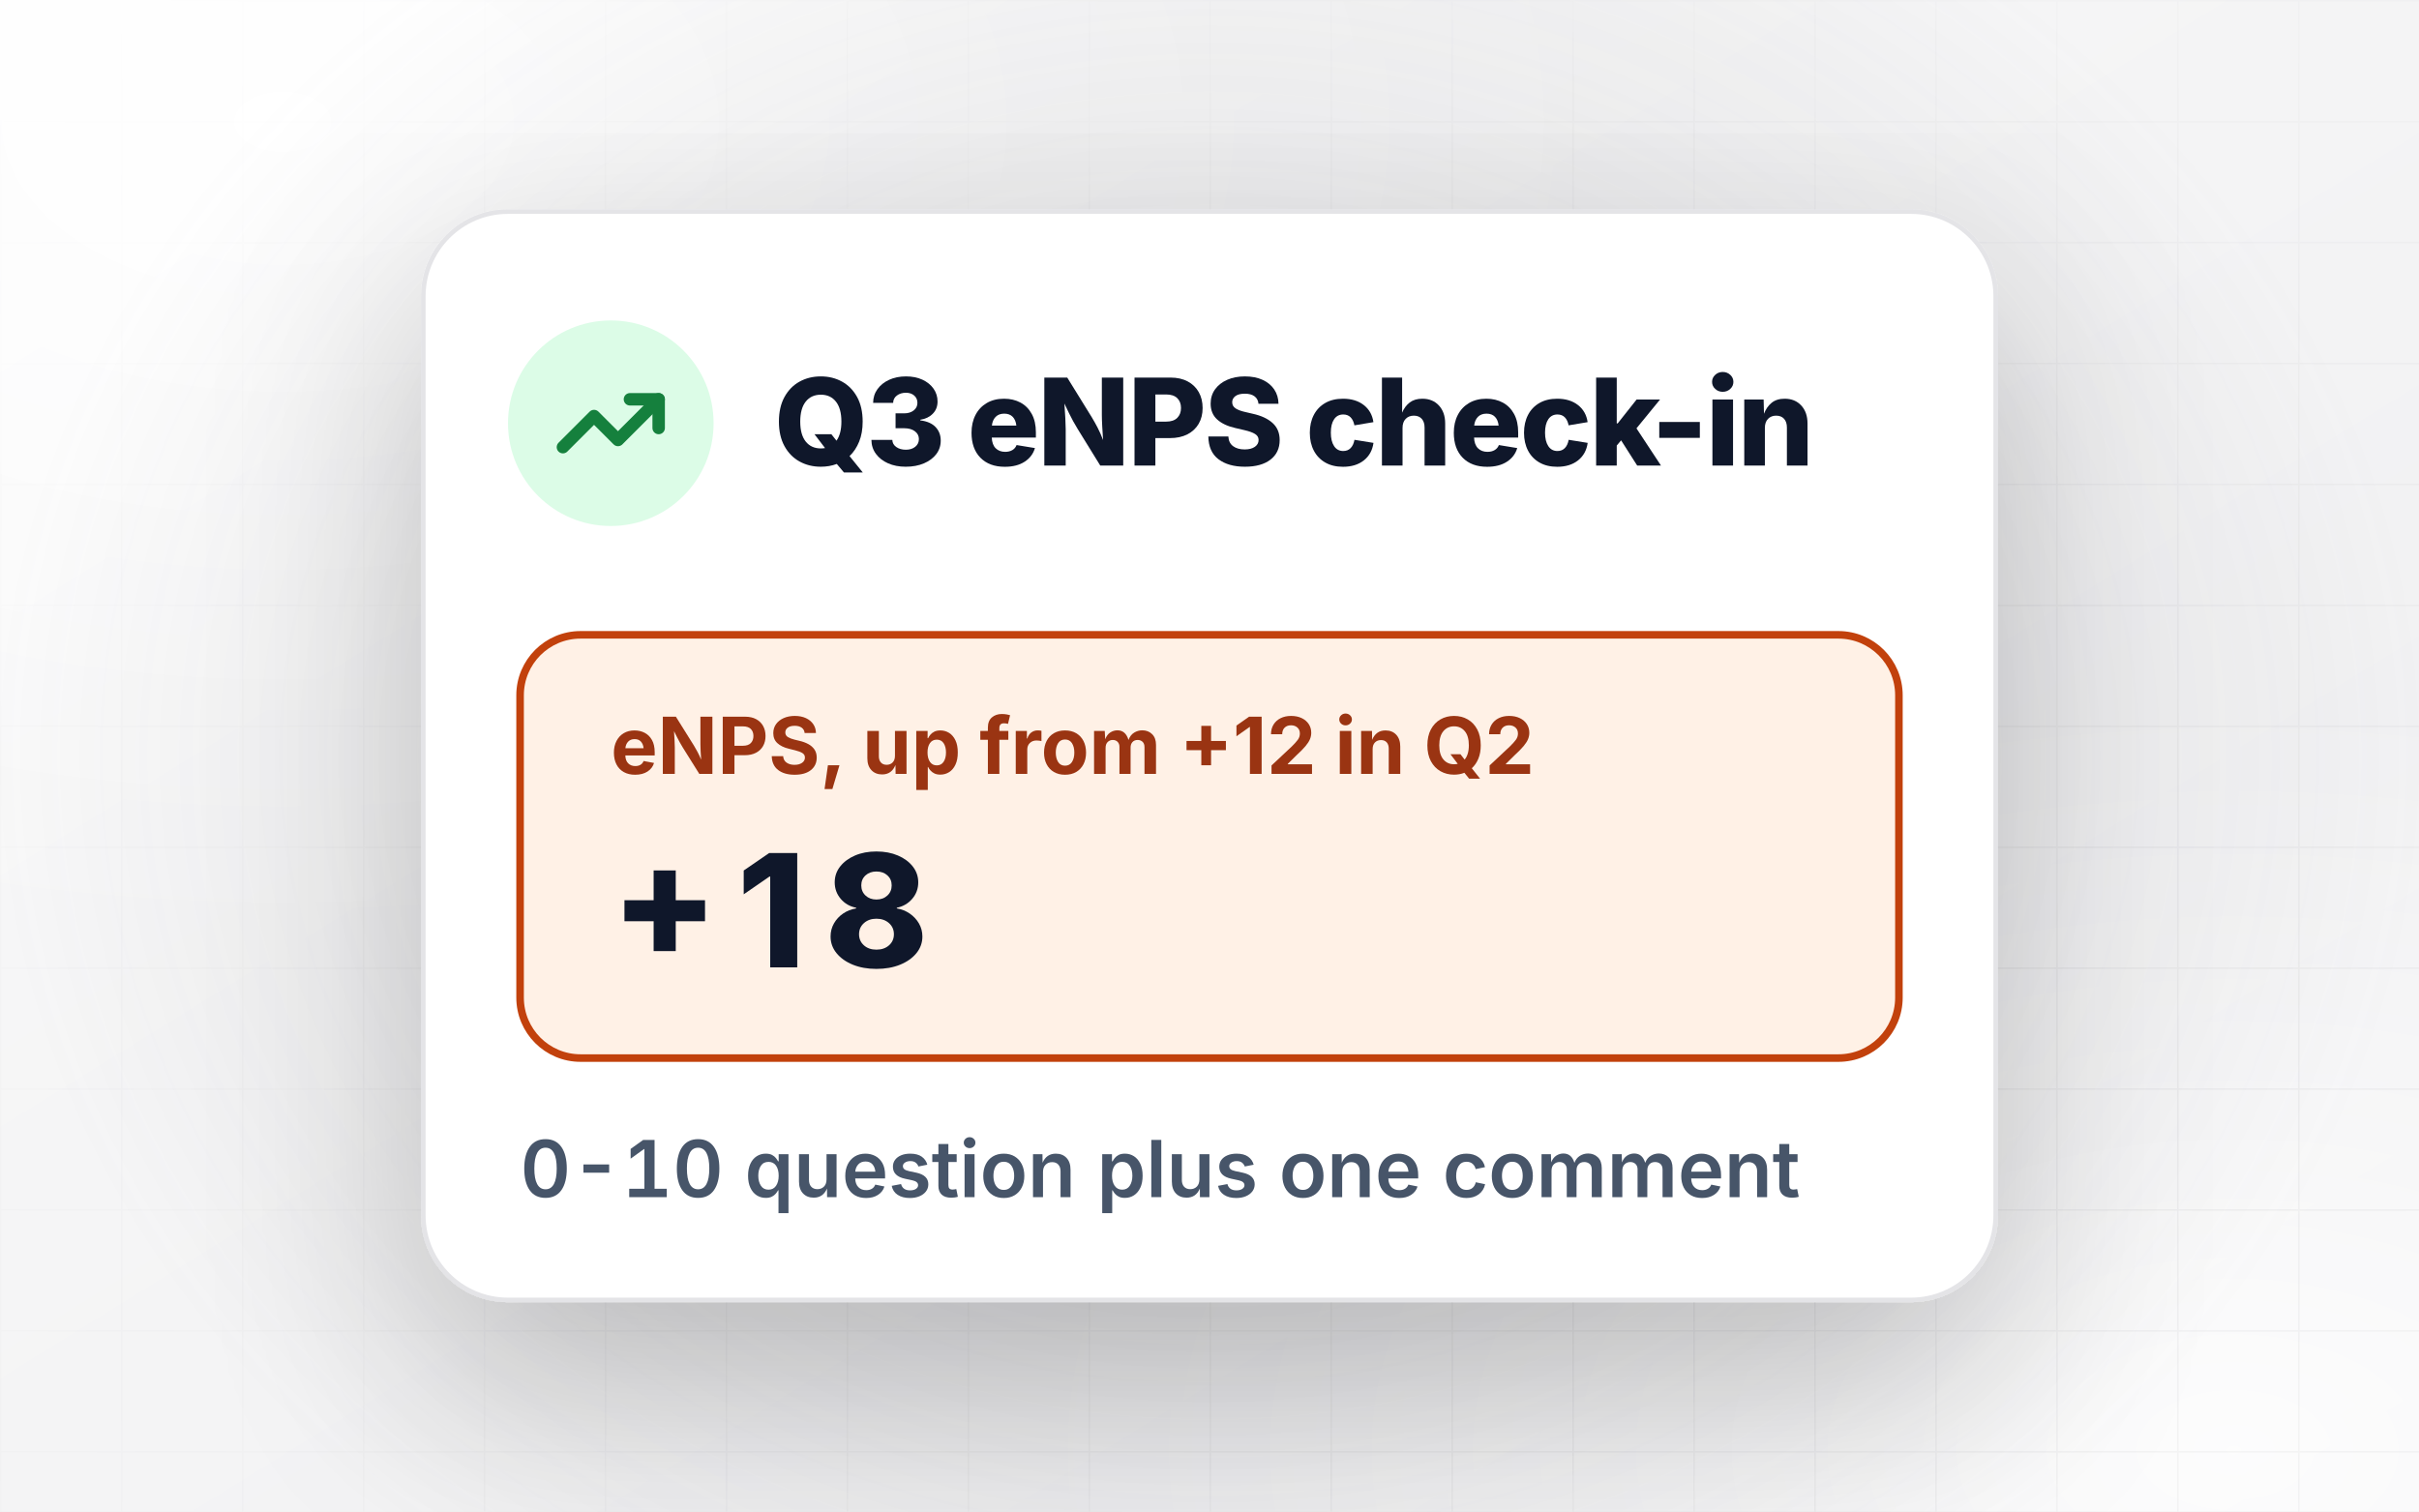
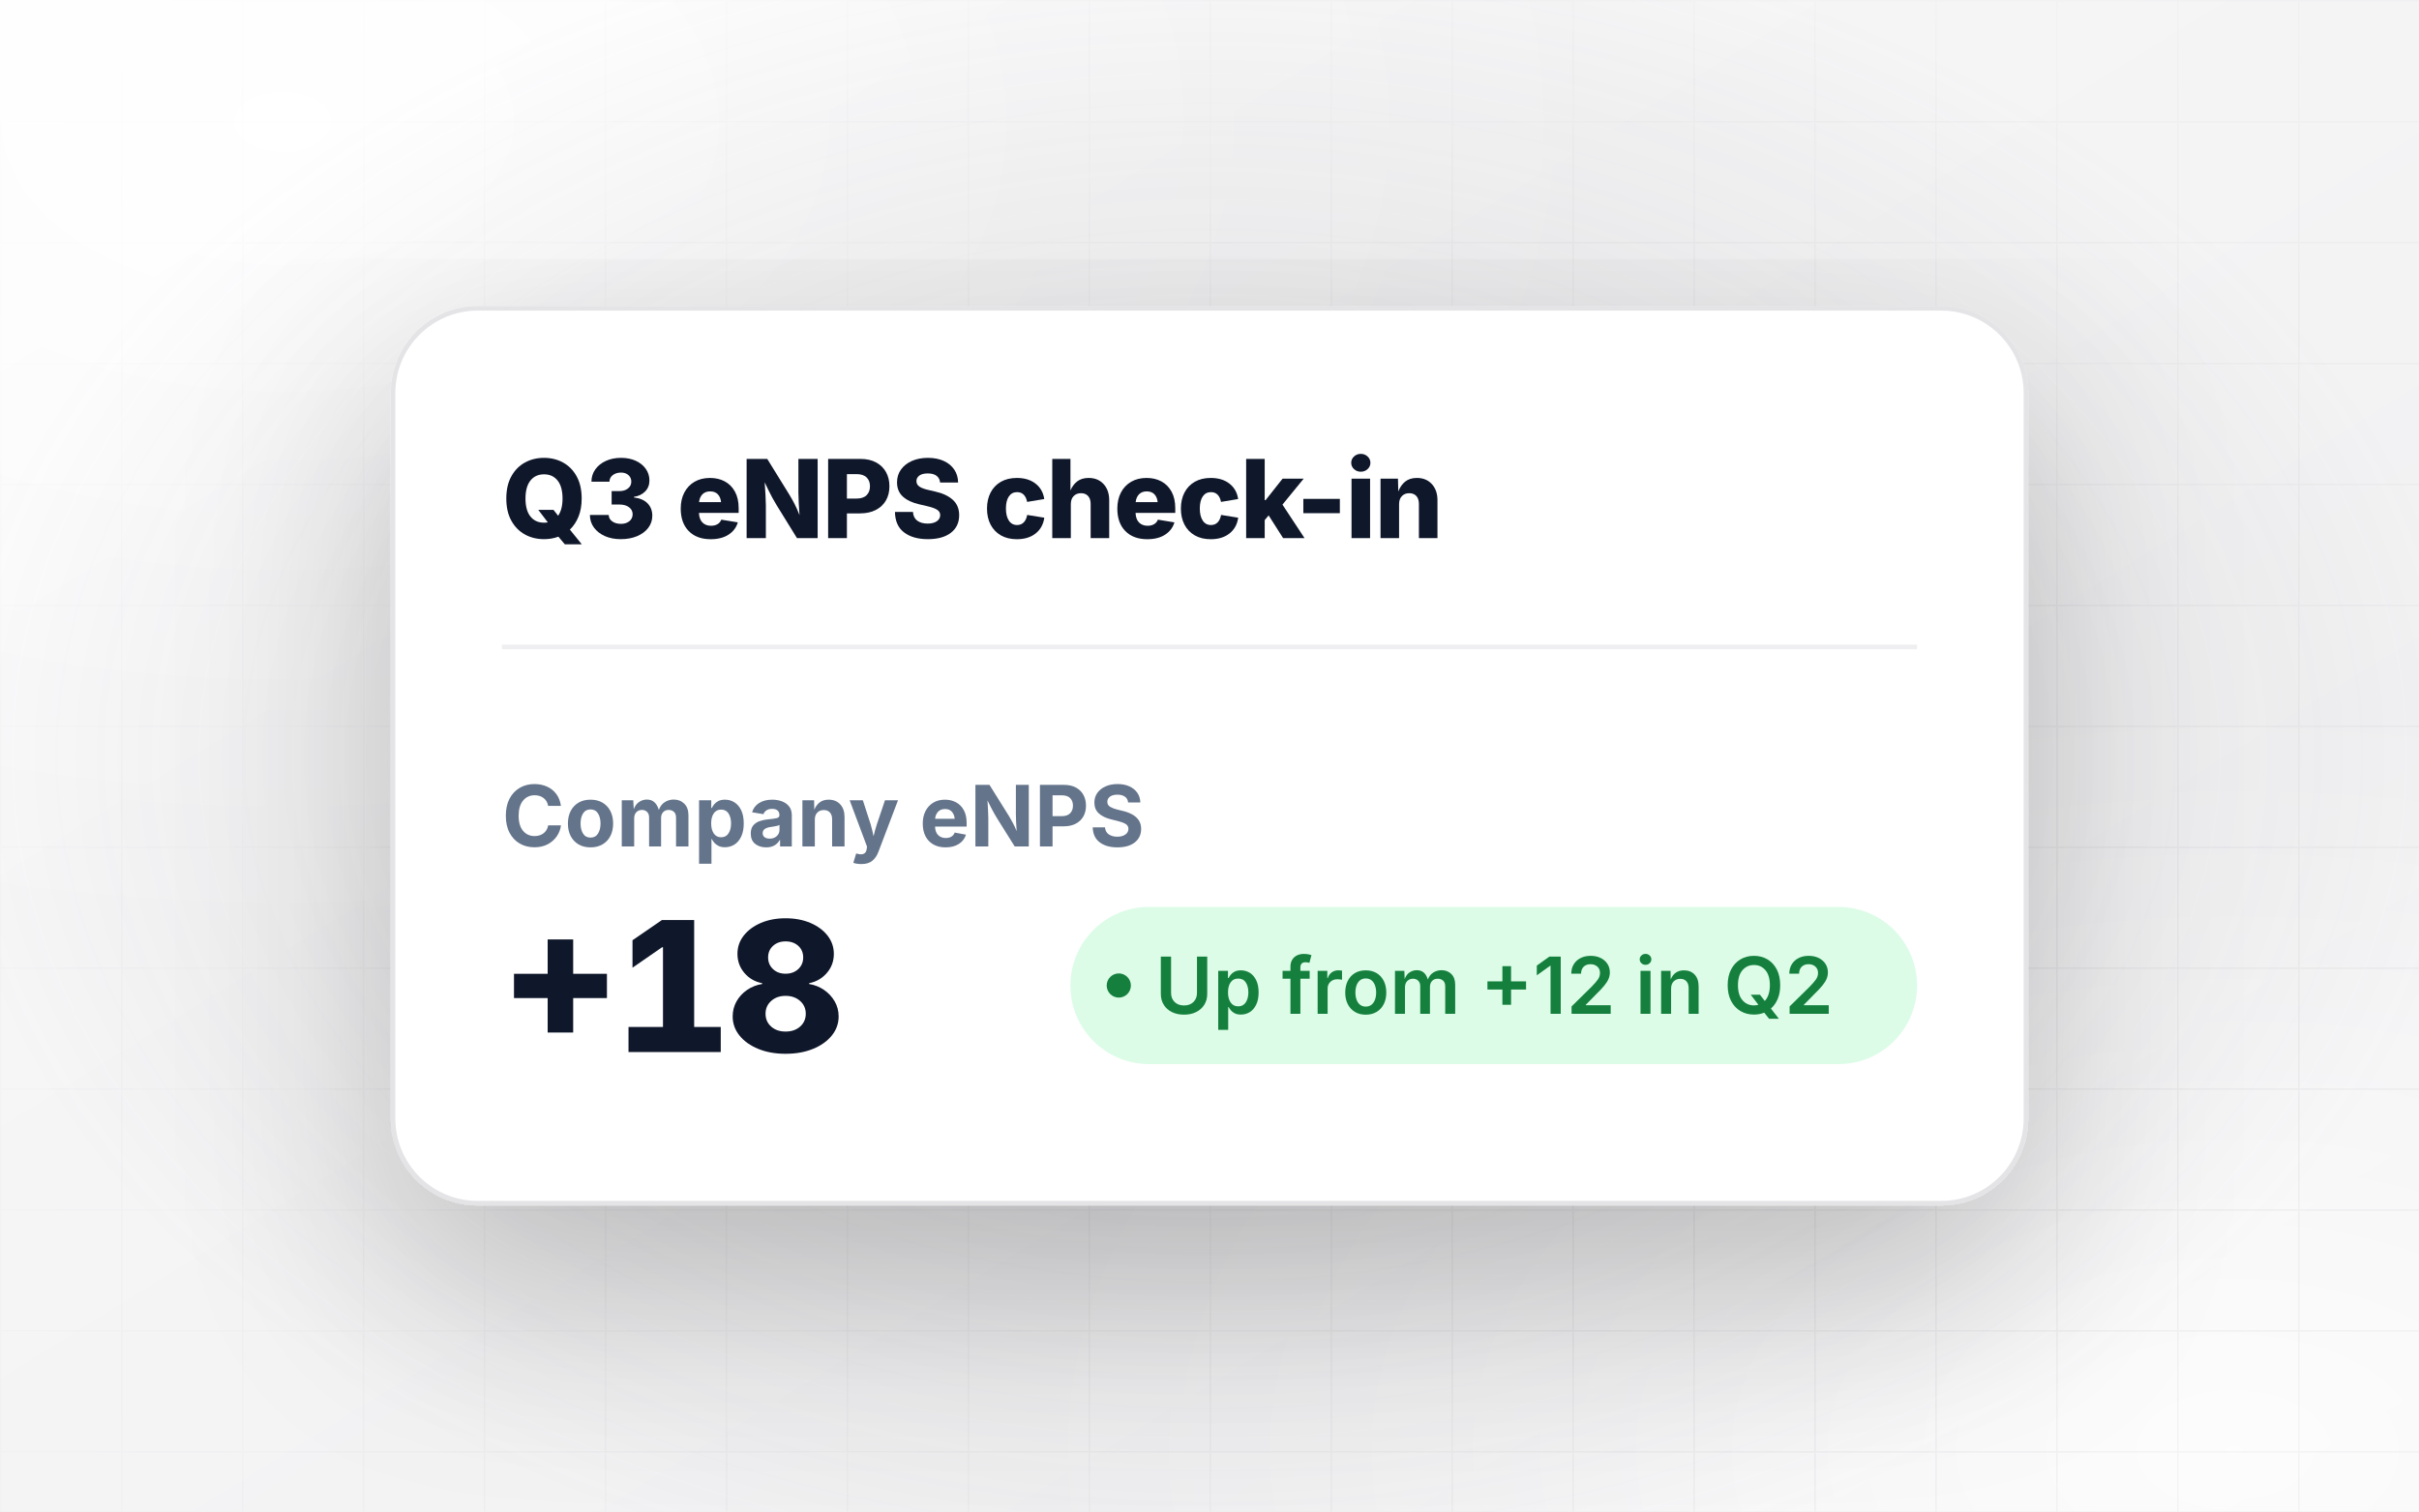
<svg xmlns="http://www.w3.org/2000/svg" xmlns:xlink="http://www.w3.org/1999/xlink" viewBox="0 0 800 500" width="800" height="500" role="img">
  <defs>
    <linearGradient id="bg" x1="0" y1="0" x2="1" y2="1">
      <stop offset="0" stop-color="#FAFAFA" />
      <stop offset="1" stop-color="#EEEEF0" />
    </linearGradient>
    <radialGradient id="glowA" cx="0.12" cy="0.08" r="0.55">
      <stop offset="0" stop-color="#FFFFFF" stop-opacity="0.95" />
      <stop offset="1" stop-color="#FFFFFF" stop-opacity="0" />
    </radialGradient>
    <radialGradient id="glowB" cx="0.92" cy="0.96" r="0.5">
      <stop offset="0" stop-color="#FFFFFF" stop-opacity="0.85" />
      <stop offset="1" stop-color="#FFFFFF" stop-opacity="0" />
    </radialGradient>
    <linearGradient id="gAcc" x1="0" y1="0" x2="1" y2="1">
      <stop offset="0" stop-color="#C2410C" />
      <stop offset="1" stop-color="#9A3412" />
    </linearGradient>
    <linearGradient id="gStroke" x1="0" y1="0" x2="1" y2="0">
      <stop offset="0" stop-color="#FDBA74" />
      <stop offset="1" stop-color="#FB923C" />
    </linearGradient>
    <pattern id="grid" width="40" height="40" patternUnits="userSpaceOnUse">
      <path d="M40 0H0V40" fill="none" stroke="#52525B" stroke-opacity="0.07" stroke-width="1" />
    </pattern>
    <radialGradient id="fade" cx="0.5" cy="0.45" r="0.65">
      <stop offset="0" stop-color="#fff" stop-opacity="1" />
      <stop offset="1" stop-color="#fff" stop-opacity="0" />
    </radialGradient>
    <mask id="gridMask">
      <rect width="1200" height="800" fill="url(#fade)" />
    </mask>
    <filter id="e1" x="-10%" y="-10%" width="120%" height="140%">
      <feDropShadow dx="0" dy="1" stdDeviation="1.2" flood-color="#0F172A" flood-opacity="0.07" />
      <feDropShadow dx="0" dy="12" stdDeviation="18" flood-color="#18181B" flood-opacity="0.08" />
    </filter>
    <filter id="e2" x="-15%" y="-15%" width="130%" height="160%">
      <feDropShadow dx="0" dy="2" stdDeviation="3" flood-color="#0F172A" flood-opacity="0.10" />
      <feDropShadow dx="0" dy="28" stdDeviation="34" flood-color="#18181B" flood-opacity="0.20" />
    </filter>
    <radialGradient id="spot" cx="0.5" cy="0.5" r="0.5">
      <stop offset="0" stop-color="#71717A" stop-opacity="0.24" />
      <stop offset="1" stop-color="#71717A" stop-opacity="0" />
    </radialGradient>
    <path id="g800_Q" d="M792 -20Q591 -20 430.5 69.0Q270 158 176.0 329.0Q82 500 82 744Q82 990 176.0 1161.0Q270 1332 430.5 1421.0Q591 1510 792 1510Q991 1510 1151.5 1421.0Q1312 1332 1406.0 1161.0Q1500 990 1500 744Q1500 551 1440.5 404.5Q1381 258 1278 160L1502 -117H1183L1062 27Q937 -20 792 -20ZM684 531H970L1057 421Q1140 539 1140 744Q1140 966 1047.0 1083.0Q954 1200 792 1200Q629 1200 536.0 1083.0Q443 966 443 744Q443 523 536.0 406.5Q629 290 792 290Q829 290 863 296Z" />
    <path id="g800_three" d="M669 -20Q500 -20 369.5 38.0Q239 96 164.0 198.5Q89 301 88 435H442Q444 360 509.0 314.0Q574 268 672 268Q769 268 830.5 318.0Q892 368 892 449Q892 530 824.0 581.0Q756 632 642 632H497V884H642Q741 884 804.0 933.5Q867 983 867 1062Q867 1138 813.0 1185.5Q759 1233 673 1233Q582 1233 519.5 1186.0Q457 1139 456 1061H117Q118 1193 190.5 1294.0Q263 1395 388.5 1452.5Q514 1510 674 1510Q832 1510 952.5 1454.0Q1073 1398 1140.5 1301.5Q1208 1205 1208 1084Q1208 959 1126.5 877.0Q1045 795 916 776V765Q1087 744 1174.5 652.0Q1262 560 1262 422Q1262 293 1186.5 193.5Q1111 94 977.0 37.0Q843 -20 669 -20Z" />
    <path id="g800_e" d="M636 -21Q373 -21 222.5 132.5Q72 286 72 555Q72 727 139.5 857.0Q207 987 331.0 1059.5Q455 1132 623 1132Q780 1132 901.5 1066.5Q1023 1001 1092.5 873.5Q1162 746 1162 562V474H415Q420 353 481.5 292.5Q543 232 642 232Q712 232 763.0 261.5Q814 291 835 347L1146 296Q1104 151 971.5 65.0Q839 -21 636 -21ZM417 677H831Q821 772 769.0 825.5Q717 879 626 879Q534 879 480.5 824.5Q427 770 417 677Z" />
    <path id="g800_N" d="M116 0V1490H504L920 817Q970 734 1017.0 644.0Q1064 554 1111 432Q1103 544 1096.5 661.0Q1090 778 1090 856V1490H1452V0H1063L682 617Q638 689 602.5 754.0Q567 819 532.5 890.0Q498 961 456 1050Q465 918 471.5 802.5Q478 687 478 617V0Z" />
    <path id="g800_P" d="M116 0V1490H726Q894 1490 1016.0 1425.0Q1138 1360 1203.5 1244.0Q1269 1128 1269 975Q1269 821 1202.0 706.5Q1135 592 1011.0 528.5Q887 465 716 465H469V0ZM469 744H652Q776 744 839.5 807.5Q903 871 903 975Q903 1080 839.0 1142.0Q775 1204 651 1204H469Z" />
    <path id="g800_S" d="M691 -20Q411 -20 243.5 107.0Q76 234 72 492H411Q417 383 491.5 328.0Q566 273 687 273Q797 273 860.0 317.5Q923 362 923 433Q923 497 863.5 534.5Q804 572 682 600L524 637Q331 681 221.0 781.0Q111 881 111 1049Q111 1187 185.5 1290.5Q260 1394 391.0 1452.0Q522 1510 691 1510Q864 1510 991.0 1451.5Q1118 1393 1188.0 1288.5Q1258 1184 1260 1046H921Q914 1127 855.0 1172.0Q796 1217 690 1217Q584 1217 530.0 1176.0Q476 1135 476 1073Q476 1004 536.0 966.5Q596 929 696 907L825 877Q1041 829 1160.5 720.0Q1280 611 1280 432Q1280 220 1124.0 100.0Q968 -20 691 -20Z" />
    <path id="g800_c" d="M634 -21Q459 -21 333.0 51.5Q207 124 139.5 253.5Q72 383 72 555Q72 727 139.5 857.0Q207 987 333.0 1059.5Q459 1132 634 1132Q848 1132 985.5 1025.0Q1123 918 1149 735L827 681Q810 769 762.5 817.0Q715 865 638 865Q538 865 483.0 783.5Q428 702 428 557Q428 413 483.0 329.5Q538 246 638 246Q715 246 763.5 296.0Q812 346 828 436L1150 384Q1124 196 987.0 87.5Q850 -21 634 -21Z" />
    <path id="g800_h" d="M464 638V0H115V1490H457V896Q502 1004 585.5 1068.0Q669 1132 799 1132Q974 1132 1080.0 1017.0Q1186 902 1186 712V0H837V644Q837 738 789.0 791.5Q741 845 655 845Q570 845 517.0 790.5Q464 736 464 638Z" />
    <path id="g800_k" d="M115 0V1490H464V714H480L800 1118H1197L798 630L1213 0H810L538 427L464 339V0Z" />
    <path id="g800_hyphen" d="M826 738V469H139V738Z" />
    <path id="g800_i" d="M115 0V1118H464V0ZM289 1249Q215 1249 162.0 1298.0Q109 1347 109 1417Q109 1487 162.0 1536.0Q215 1585 289 1585Q364 1585 417.0 1536.0Q470 1487 470 1417Q470 1347 417.0 1298.0Q364 1249 289 1249Z" />
    <path id="g800_n" d="M464 638V0H115V1118H443L449 877Q493 993 578.0 1062.5Q663 1132 799 1132Q974 1132 1080.0 1017.0Q1186 902 1186 712V0H837V644Q837 738 789.0 791.5Q741 845 655 845Q570 845 517.0 790.5Q464 736 464 638Z" />
+     <path id="g700_C" d="M786 -20Q587 -20 431.0 70.0Q275 160 184.5 331.0Q94 502 94 744Q94 987 185.0 1158.5Q276 1330 433.0 1420.0Q590 1510 786 1510Q955 1510 1092.0 1447.5Q1229 1385 1317.0 1266.5Q1405 1148 1427 981H1118Q1097 1102 1008.5 1170.5Q920 1239 792 1239Q618 1239 511.0 1110.0Q404 981 404 744Q404 502 511.5 376.5Q619 251 791 251Q918 251 1007.5 319.5Q1097 388 1119 510H1428Q1411 371 1330.0 250.5Q1249 130 1111.5 55.0Q974 -20 786 -20Z" />
+     <path id="g700_o" d="M628 -22Q460 -22 337.0 50.5Q214 123 147.5 252.5Q81 382 81 554Q81 727 147.5 857.0Q214 987 337.0 1059.5Q460 1132 628 1132Q796 1132 919.0 1059.5Q1042 987 1108.5 857.0Q1175 727 1175 554Q1175 382 1108.5 252.5Q1042 123 919.0 50.5Q796 -22 628 -22ZM628 214Q748 214 809.0 311.0Q870 408 870 555Q870 703 809.0 799.5Q748 896 628 896Q508 896 447.5 799.5Q387 703 387 555Q387 408 447.5 311.0Q508 214 628 214Z" />
+     <path id="g700_m" d="M128 0V1118H406L418 901Q463 1023 550.0 1079.0Q637 1135 737 1135Q949 1135 1025 884Q1072 1013 1170.5 1074.0Q1269 1135 1384 1135Q1538 1135 1639.5 1035.5Q1741 936 1741 754V0H1441V697Q1441 791 1389.5 837.5Q1338 884 1263 884Q1178 884 1128.5 830.0Q1079 776 1079 688V0H789V705Q789 787 740.5 835.5Q692 884 615 884Q536 884 482.0 830.5Q428 777 428 676V0Z" />
+     <path id="g700_p" d="M128 -418V1118H423V930H437Q457 974 495.5 1021.0Q534 1068 597.5 1100.0Q661 1132 756 1132Q880 1132 983.0 1068.0Q1086 1004 1147.5 876.0Q1209 748 1209 557Q1209 371 1149.0 242.5Q1089 114 986.0 47.5Q883 -19 754 -19Q663 -19 600.0 12.0Q537 43 497.5 88.5Q458 134 437 179H428V-418ZM662 222Q779 222 840.5 316.0Q902 410 902 558Q902 705 841.0 798.5Q780 892 662 892Q546 892 483.5 801.0Q421 710 421 558Q421 406 484.0 314.0Q547 222 662 222Z" />
+     <path id="g700_a" d="M440 -22Q280 -22 174.0 62.5Q68 147 68 313Q68 438 128.0 509.0Q188 580 284.0 613.0Q380 646 490 656Q634 670 697.5 685.5Q761 701 761 756V761Q761 832 715.5 871.0Q670 910 586 910Q499 910 446.0 872.5Q393 835 375 781L100 827Q143 972 271.5 1052.0Q400 1132 587 1132Q707 1132 815.5 1094.0Q924 1056 992.5 972.5Q1061 889 1061 753V0H777V155H767Q726 77 645.0 27.5Q564 -22 440 -22ZM525 189Q630 189 696.5 250.0Q763 311 763 400V521Q745 508 704.5 498.5Q664 489 619.0 481.5Q574 474 541 470Q458 458 407.0 423.0Q356 388 356 321Q356 256 403.5 222.5Q451 189 525 189Z" />
+     <path id="g700_n" d="M428 647V0H128V1118H411L415 887Q462 1004 548.0 1068.0Q634 1132 763 1132Q937 1132 1042.0 1020.0Q1147 908 1147 711V0H847V659Q847 763 793.5 822.0Q740 881 645 881Q549 881 488.5 819.5Q428 758 428 647Z" />
+     <path id="g700_y" d="M120 -396 189 -170 226 -179Q317 -204 375.0 -175.5Q433 -147 443 -63L451 -3L31 1118H350L538 538Q561 465 577.0 392.5Q593 320 609 246Q627 321 646.5 393.5Q666 466 690 538L886 1118H1201L726 -132Q675 -267 579.5 -346.5Q484 -426 316 -426Q256 -426 204.0 -417.5Q152 -409 120 -396Z" />
    <path id="g700_e" d="M633 -22Q462 -22 338.0 48.0Q214 118 147.5 247.0Q81 376 81 553Q81 726 147.5 856.0Q214 986 334.5 1059.0Q455 1132 618 1132Q764 1132 883.0 1070.0Q1002 1008 1072.5 882.0Q1143 756 1143 565V481H378Q383 344 454.0 274.0Q525 204 638 204Q717 204 773.5 237.5Q830 271 854 336L1126 285Q1085 146 956.5 62.0Q828 -22 633 -22ZM380 669H854Q843 778 784.0 842.0Q725 906 621 906Q513 906 451.0 839.5Q389 773 380 669Z" />
    <path id="g700_N" d="M135 0V1490H475L946 736Q990 663 1037.0 575.5Q1084 488 1133 371Q1125 481 1119.5 591.5Q1114 702 1114 775V1490H1426V0H1085L657 684Q616 751 581.0 814.0Q546 877 509.5 948.5Q473 1020 427 1113Q435 978 441.0 864.5Q447 751 447 685V0Z" />
    <path id="g700_P" d="M135 0V1490H716Q886 1490 1005.0 1425.5Q1124 1361 1186.5 1247.5Q1249 1134 1249 987Q1249 839 1185.5 726.5Q1122 614 1001.0 550.5Q880 487 709 487H440V0ZM440 733H660Q800 733 867.0 804.0Q934 875 934 987Q934 1100 867.0 1169.0Q800 1238 659 1238H440Z" />
    <path id="g700_S" d="M681 -22Q412 -22 251.5 101.5Q91 225 85 462H382Q390 349 472.5 292.5Q555 236 678 236Q800 236 874.5 288.5Q949 341 949 426Q949 503 881.5 544.0Q814 585 692 615L528 656Q339 702 232.0 800.5Q125 899 125 1061Q125 1196 197.5 1297.0Q270 1398 396.5 1454.0Q523 1510 685 1510Q850 1510 973.0 1453.5Q1096 1397 1165.0 1296.5Q1234 1196 1236 1065H941Q933 1155 864.5 1204.0Q796 1253 682 1253Q565 1253 501.5 1204.5Q438 1156 438 1081Q438 998 509.5 957.0Q581 916 676 893L811 860Q936 831 1037.0 776.5Q1138 722 1197.0 635.5Q1256 549 1256 424Q1256 221 1104.5 99.5Q953 -22 681 -22Z" />
-     <path id="g700_comma" d="M119 -395 207 225H507L323 -395Z" />
-     <path id="g700_u" d="M513 -14Q339 -14 233.5 98.0Q128 210 128 407V1118H428V459Q428 355 482.0 296.0Q536 237 630 237Q726 237 786.5 298.5Q847 360 847 471V1118H1148V0H864L860 232Q813 113 726.5 49.5Q640 -14 513 -14Z" />
-     <path id="g700_p" d="M128 -418V1118H423V930H437Q457 974 495.5 1021.0Q534 1068 597.5 1100.0Q661 1132 756 1132Q880 1132 983.0 1068.0Q1086 1004 1147.5 876.0Q1209 748 1209 557Q1209 371 1149.0 242.5Q1089 114 986.0 47.5Q883 -19 754 -19Q663 -19 600.0 12.0Q537 43 497.5 88.5Q458 134 437 179H428V-418ZM662 222Q779 222 840.5 316.0Q902 410 902 558Q902 705 841.0 798.5Q780 892 662 892Q546 892 483.5 801.0Q421 710 421 558Q421 406 484.0 314.0Q547 222 662 222Z" />
-     <path id="g700_f" d="M750 1118V889H516V0H217V889H20V1118H217V1204Q217 1382 321.0 1471.0Q425 1560 580 1560Q651 1560 709.0 1549.0Q767 1538 795 1529L741 1303Q723 1308 696.5 1313.0Q670 1318 641 1318Q572 1318 544.0 1285.5Q516 1253 516 1194V1118Z" />
-     <path id="g700_r" d="M128 0V1118H418V923H430Q461 1026 533.5 1079.5Q606 1133 700 1133Q751 1133 797 1123V855Q777 861 738.5 865.5Q700 870 667 870Q563 870 495.5 805.0Q428 740 428 636V0Z" />
-     <path id="g700_o" d="M628 -22Q460 -22 337.0 50.5Q214 123 147.5 252.5Q81 382 81 554Q81 727 147.5 857.0Q214 987 337.0 1059.5Q460 1132 628 1132Q796 1132 919.0 1059.5Q1042 987 1108.5 857.0Q1175 727 1175 554Q1175 382 1108.5 252.5Q1042 123 919.0 50.5Q796 -22 628 -22ZM628 214Q748 214 809.0 311.0Q870 408 870 555Q870 703 809.0 799.5Q748 896 628 896Q508 896 447.5 799.5Q387 703 387 555Q387 408 447.5 311.0Q508 214 628 214Z" />
-     <path id="g700_m" d="M128 0V1118H406L418 901Q463 1023 550.0 1079.0Q637 1135 737 1135Q949 1135 1025 884Q1072 1013 1170.5 1074.0Q1269 1135 1384 1135Q1538 1135 1639.5 1035.5Q1741 936 1741 754V0H1441V697Q1441 791 1389.5 837.5Q1338 884 1263 884Q1178 884 1128.5 830.0Q1079 776 1079 688V0H789V705Q789 787 740.5 835.5Q692 884 615 884Q536 884 482.0 830.5Q428 777 428 676V0Z" />
-     <path id="g700_plus_case" d="M568 225V618H183V858H568V1251H822V858H1208V618H822V225Z" />
-     <path id="g700_one" d="M749 1490V0H444V1221H434L93 980V1259L422 1490Z" />
-     <path id="g700_two" d="M124 0V220L652 715Q753 814 807.5 887.5Q862 961 862 1051Q862 1151 796.5 1208.5Q731 1266 631 1266Q527 1266 464.5 1204.0Q402 1142 402 1033H110Q110 1178 176.5 1285.5Q243 1393 361.0 1451.5Q479 1510 633 1510Q791 1510 909.0 1453.5Q1027 1397 1092.5 1298.0Q1158 1199 1158 1070Q1158 987 1125.5 906.0Q1093 825 1009.5 724.5Q926 624 773 484L548 262V251H1178V0Z" />
-     <path id="g700_i" d="M128 0V1118H428V0ZM278 1264Q210 1264 162.0 1309.0Q114 1354 114 1418Q114 1482 162.0 1527.0Q210 1572 278 1572Q346 1572 394.5 1527.0Q443 1482 443 1418Q443 1354 394.5 1309.0Q346 1264 278 1264Z" />
-     <path id="g700_n" d="M428 647V0H128V1118H411L415 887Q462 1004 548.0 1068.0Q634 1132 763 1132Q937 1132 1042.0 1020.0Q1147 908 1147 711V0H847V659Q847 763 793.5 822.0Q740 881 645 881Q549 881 488.5 819.5Q428 758 428 647Z" />
-     <path id="g700_Q" d="M789 -20Q592 -20 434.5 70.0Q277 160 185.5 331.0Q94 502 94 744Q94 987 185.5 1158.5Q277 1330 434.5 1420.0Q592 1510 789 1510Q987 1510 1144.0 1420.0Q1301 1330 1392.5 1158.5Q1484 987 1484 744Q1484 546 1421.5 395.5Q1359 245 1251 147L1466 -124H1181L1058 29Q934 -20 789 -20ZM695 512H956L1064 373Q1117 435 1145.5 528.5Q1174 622 1174 744Q1174 985 1068.5 1112.0Q963 1239 789 1239Q616 1239 510.0 1111.5Q404 984 404 744Q404 505 510.0 378.0Q616 251 789 251Q840 251 885 262Z" />
-     <path id="g800_plus_case" d="M558 212V601H178V875H558V1263H846V875H1227V601H846V212Z" />
-     <path id="g800_one" d="M788 1490V0H436V1183H426L91 952V1262L423 1490Z" />
-     <path id="g800_eight" d="M679 -20Q506 -20 371.5 35.0Q237 90 159.5 185.5Q82 281 82 402Q82 495 126.0 572.5Q170 650 245.5 701.5Q321 753 415 768V777Q292 801 214.0 893.0Q136 985 136 1108Q136 1224 207.0 1314.5Q278 1405 400.5 1457.5Q523 1510 679 1510Q836 1510 959.0 1457.5Q1082 1405 1153.0 1314.0Q1224 1223 1224 1108Q1224 984 1145.0 892.5Q1066 801 945 777V768Q1037 753 1112.5 701.5Q1188 650 1233.0 572.5Q1278 495 1278 402Q1278 281 1200.5 185.5Q1123 90 988.0 35.0Q853 -20 679 -20ZM679 231Q780 231 843.5 287.5Q907 344 907 432Q907 520 842.5 577.0Q778 634 679 634Q581 634 517.0 577.0Q453 520 453 432Q453 344 516.0 287.5Q579 231 679 231ZM679 884Q766 884 822.0 936.0Q878 988 878 1068Q878 1148 822.5 1198.5Q767 1249 679 1249Q593 1249 537.5 1198.5Q482 1148 482 1068Q482 988 537.5 936.0Q593 884 679 884Z" />
-     <path id="g600_zero_tf" d="M663 -20Q391 -20 250.0 180.5Q109 381 109 744Q109 1106 250.5 1308.0Q392 1510 663 1510Q933 1510 1074.5 1308.0Q1216 1106 1216 744Q1216 381 1075.0 180.5Q934 -20 663 -20ZM663 204Q807 204 880.5 341.0Q954 478 954 744Q954 1012 880.5 1149.5Q807 1287 663 1287Q518 1287 444.5 1149.5Q371 1012 371 744Q371 478 444.5 341.0Q518 204 663 204Z" />
-     <path id="g600_hyphen_case_tf" d="M995 851V636H325V851Z" />
-     <path id="g600_one_tf" d="M193 0V218H588V1252H578L230 1002V1256L557 1490H853V218H1171V0Z" />
-     <path id="g600_q" d="M1141 -418H881V177H870Q849 137 811.0 91.0Q773 45 709.5 12.5Q646 -20 550 -20Q418 -20 313.5 47.5Q209 115 149.0 244.0Q89 373 89 557Q89 743 150.0 871.5Q211 1000 315.5 1066.0Q420 1132 549 1132Q649 1132 712.5 1098.5Q776 1065 813.0 1018.5Q850 972 870 933H886V1118H1141ZM621 194Q748 194 817.0 294.5Q886 395 886 558Q886 721 817.5 819.5Q749 918 621 918Q489 918 422.0 816.0Q355 714 355 558Q355 401 422.5 297.5Q490 194 621 194Z" />
-     <path id="g600_u" d="M521 -14Q348 -14 243.0 96.0Q138 206 138 407V1118H398V447Q398 335 456.5 271.0Q515 207 617 207Q721 207 788.0 274.0Q855 341 855 463V1118H1116V0H869L867 224Q767 -14 521 -14Z" />
-     <path id="g600_e" d="M632 -23Q463 -23 341.5 48.0Q220 119 154.5 248.0Q89 377 89 552Q89 724 153.5 854.5Q218 985 336.5 1058.5Q455 1132 615 1132Q751 1132 867.5 1072.5Q984 1013 1055.0 888.5Q1126 764 1126 568V486H348Q353 337 431.5 259.0Q510 181 635 181Q721 181 782.5 218.0Q844 255 870 326L1109 277Q1069 142 943.5 59.5Q818 -23 632 -23ZM349 663H873Q861 783 796.5 855.5Q732 928 616 928Q497 928 427.5 851.5Q358 775 349 663Z" />
-     <path id="g600_s" d="M561 -23Q368 -23 242.5 59.5Q117 142 88 294L331 340Q375 176 566 176Q662 176 718.5 214.5Q775 253 775 310Q775 405 624 438L433 479Q119 547 119 792Q119 896 176.0 972.0Q233 1048 334.5 1090.0Q436 1132 570 1132Q760 1132 870.5 1053.0Q981 974 1015 844L783 798Q763 856 713.0 897.0Q663 938 573 938Q491 938 435.0 901.5Q379 865 379 808Q379 759 415.5 727.5Q452 696 538 677L728 637Q1041 570 1041 335Q1041 229 980.0 148.5Q919 68 810.5 22.5Q702 -23 561 -23Z" />
-     <path id="g600_t" d="M655 1118V914H439V315Q439 254 464.5 225.5Q490 197 550 197Q568 197 597.0 201.5Q626 206 645 210L686 9Q643 -4 598.0 -9.5Q553 -15 512 -15Q351 -15 265.0 65.0Q179 145 179 293V914H20V1118H179V1384H439V1118Z" />
+     <path id="g800_plus_case_tf" d="M516 220V609H136V883H516V1271H804V883H1185V609H804V220Z" />
+     <path id="g800_one_tf" d="M158 0V283H547V1183H537L203 952V1262L535 1490H899V283H1199V0Z" />
+     <path id="g800_eight_tf" d="M660 -20Q487 -20 352.5 35.0Q218 90 140.5 185.5Q63 281 63 402Q63 495 107.0 572.5Q151 650 226.5 701.5Q302 753 396 768V777Q273 801 195.0 893.0Q117 985 117 1108Q117 1224 188.0 1314.5Q259 1405 381.5 1457.5Q504 1510 660 1510Q817 1510 940.0 1457.5Q1063 1405 1134.0 1314.0Q1205 1223 1205 1108Q1205 984 1126.0 892.5Q1047 801 926 777V768Q1018 753 1093.5 701.5Q1169 650 1214.0 572.5Q1259 495 1259 402Q1259 281 1181.5 185.5Q1104 90 969.0 35.0Q834 -20 660 -20ZM660 231Q761 231 824.5 287.5Q888 344 888 432Q888 520 823.5 577.0Q759 634 660 634Q562 634 498.0 577.0Q434 520 434 432Q434 344 497.0 287.5Q560 231 660 231ZM660 884Q747 884 803.0 936.0Q859 988 859 1068Q859 1148 803.5 1198.5Q748 1249 660 1249Q574 1249 518.5 1198.5Q463 1148 463 1068Q463 988 518.5 936.0Q574 884 660 884Z" />
+     <path id="g600_U" d="M754 -22Q572 -22 436.0 46.5Q300 115 225.0 236.5Q150 358 150 517V1490H417V539Q417 399 508.5 308.0Q600 217 754 217Q908 217 999.5 308.0Q1091 399 1091 539V1490H1358V517Q1358 358 1282.5 236.5Q1207 115 1071.0 46.5Q935 -22 754 -22Z" />
+     <path id="g600_p" d="M138 -418V1118H392V933H409Q428 972 465.0 1018.5Q502 1065 566.0 1098.5Q630 1132 729 1132Q858 1132 962.5 1066.0Q1067 1000 1128.5 871.5Q1190 743 1190 557Q1190 373 1129.5 244.0Q1069 115 965.0 47.5Q861 -20 728 -20Q632 -20 568.5 12.5Q505 45 467.0 91.0Q429 137 409 177H398V-418ZM658 194Q788 194 855.5 297.5Q923 401 923 558Q923 714 856.5 816.0Q790 918 658 918Q529 918 461.0 819.5Q393 721 393 558Q393 395 462.0 294.5Q531 194 658 194Z" />
+     <path id="g600_f" d="M726 1118V914H484V0H225V914H20V1118H225V1225Q225 1336 272.0 1410.5Q319 1485 397.5 1522.5Q476 1560 572 1560Q641 1560 694.0 1549.0Q747 1538 772 1529L719 1327Q702 1332 677.5 1337.5Q653 1343 620 1343Q547 1343 515.5 1307.0Q484 1271 484 1205V1118Z" />
+     <path id="g600_r" d="M138 0V1118H390V931H402Q432 1028 507.0 1080.5Q582 1133 678 1133Q728 1133 773 1126V887Q757 891 721.0 895.5Q685 900 650 900Q541 900 469.5 832.5Q398 765 398 658V0Z" />
+     <path id="g600_o" d="M623 -23Q460 -23 340.0 49.5Q220 122 154.5 251.5Q89 381 89 553Q89 727 154.5 857.5Q220 988 340.0 1060.0Q460 1132 623 1132Q786 1132 906.0 1060.0Q1026 988 1092.0 857.5Q1158 727 1158 553Q1158 381 1092.0 251.5Q1026 122 906.0 49.5Q786 -23 623 -23ZM623 188Q714 188 774.0 237.0Q834 286 864.0 369.0Q894 452 894 554Q894 657 864.0 740.0Q834 823 774.0 872.0Q714 921 623 921Q533 921 473.0 872.0Q413 823 383.5 740.0Q354 657 354 554Q354 452 383.5 369.0Q413 286 473.0 237.0Q533 188 623 188Z" />
+     <path id="g600_m" d="M138 0V1118H382L390 905Q434 1024 520.5 1080.0Q607 1136 707 1136Q921 1136 994 893Q1039 1014 1136.0 1075.0Q1233 1136 1351 1136Q1502 1136 1604.0 1038.0Q1706 940 1706 754V0H1446V714Q1446 818 1389.0 866.0Q1332 914 1252 914Q1157 914 1103.0 855.0Q1049 796 1049 702V0H795V726Q795 811 742.0 862.5Q689 914 606 914Q520 914 459.0 855.5Q398 797 398 685V0Z" />
+     <path id="g600_plus_case" d="M576 235V632H187V845H576V1241H802V845H1192V632H802V235Z" />
+     <path id="g600_one" d="M717 1490V0H452V1252H442L94 1002V1256L421 1490Z" />
+     <path id="g600_two" d="M134 0V192L651 701Q760 812 817.0 891.0Q874 970 874 1065Q874 1170 803.5 1231.0Q733 1292 627 1292Q515 1292 448.0 1225.5Q381 1159 381 1044H126Q126 1185 190.5 1290.0Q255 1395 369.0 1452.5Q483 1510 630 1510Q779 1510 892.0 1454.0Q1005 1398 1068.0 1300.5Q1131 1203 1131 1078Q1131 996 1099.5 916.0Q1068 836 988.0 737.0Q908 638 763 498L504 234V223H1153V0Z" />
    <path id="g600_i" d="M138 0V1118H398V0ZM268 1276Q206 1276 161.5 1317.5Q117 1359 117 1419Q117 1478 161.5 1519.5Q206 1561 268 1561Q331 1561 375.5 1519.5Q420 1478 420 1419Q420 1359 375.5 1317.5Q331 1276 268 1276Z" />
-     <path id="g600_o" d="M623 -23Q460 -23 340.0 49.5Q220 122 154.5 251.5Q89 381 89 553Q89 727 154.5 857.5Q220 988 340.0 1060.0Q460 1132 623 1132Q786 1132 906.0 1060.0Q1026 988 1092.0 857.5Q1158 727 1158 553Q1158 381 1092.0 251.5Q1026 122 906.0 49.5Q786 -23 623 -23ZM623 188Q714 188 774.0 237.0Q834 286 864.0 369.0Q894 452 894 554Q894 657 864.0 740.0Q834 823 774.0 872.0Q714 921 623 921Q533 921 473.0 872.0Q413 823 383.5 740.0Q354 657 354 554Q354 452 383.5 369.0Q413 286 473.0 237.0Q533 188 623 188Z" />
    <path id="g600_n" d="M398 655V0H138V1118H384L387 895Q487 1132 733 1132Q906 1132 1010.5 1022.0Q1115 912 1115 711V0H855V671Q855 783 797.0 847.0Q739 911 637 911Q533 911 465.5 844.0Q398 777 398 655Z" />
-     <path id="g600_p" d="M138 -418V1118H392V933H409Q428 972 465.0 1018.5Q502 1065 566.0 1098.5Q630 1132 729 1132Q858 1132 962.5 1066.0Q1067 1000 1128.5 871.5Q1190 743 1190 557Q1190 373 1129.5 244.0Q1069 115 965.0 47.5Q861 -20 728 -20Q632 -20 568.5 12.5Q505 45 467.0 91.0Q429 137 409 177H398V-418ZM658 194Q788 194 855.5 297.5Q923 401 923 558Q923 714 856.5 816.0Q790 918 658 918Q529 918 461.0 819.5Q393 721 393 558Q393 395 462.0 294.5Q531 194 658 194Z" />
-     <path id="g600_l" d="M398 1490V0H138V1490Z" />
-     <path id="g600_c" d="M623 -23Q460 -23 340.0 49.5Q220 122 154.5 251.5Q89 381 89 553Q89 727 154.5 857.5Q220 988 340.0 1060.0Q460 1132 623 1132Q810 1132 939.5 1038.5Q1069 945 1105 781L862 730Q841 817 780.0 869.0Q719 921 625 921Q489 921 421.5 816.0Q354 711 354 554Q354 451 384.0 368.0Q414 285 474.0 236.5Q534 188 625 188Q721 188 782.5 242.5Q844 297 865 387L1108 336Q1072 169 942.0 73.0Q812 -23 623 -23Z" />
-     <path id="g600_m" d="M138 0V1118H382L390 905Q434 1024 520.5 1080.0Q607 1136 707 1136Q921 1136 994 893Q1039 1014 1136.0 1075.0Q1233 1136 1351 1136Q1502 1136 1604.0 1038.0Q1706 940 1706 754V0H1446V714Q1446 818 1389.0 866.0Q1332 914 1252 914Q1157 914 1103.0 855.0Q1049 796 1049 702V0H795V726Q795 811 742.0 862.5Q689 914 606 914Q520 914 459.0 855.5Q398 797 398 685V0Z" />
+     <path id="g600_Q" d="M788 -20Q592 -20 437.5 71.0Q283 162 193.0 333.0Q103 504 103 744Q103 985 193.0 1156.5Q283 1328 437.5 1419.0Q592 1510 788 1510Q983 1510 1137.5 1419.0Q1292 1328 1381.5 1156.5Q1471 985 1471 744Q1471 542 1406.0 388.0Q1341 234 1229 137L1436 -129H1180L1055 30Q932 -20 788 -20ZM704 497H944L1069 335Q1132 401 1167.0 504.0Q1202 607 1202 744Q1202 1000 1086.0 1135.5Q970 1271 788 1271Q605 1271 488.0 1135.5Q371 1000 371 744Q371 490 488.0 354.5Q605 219 788 219Q849 219 903 235Z" />
  </defs>
  <style>
.pulse{transform-box:fill-box;transform-origin:center;animation:pulse 2.4s cubic-bezier(.2,.7,.3,1) infinite}
@keyframes pulse{0%{transform:scale(1);opacity:.30}75%{transform:scale(2.1);opacity:0}100%{transform:scale(2.1);opacity:0}}
.caret{animation:blink 1.1s steps(1) infinite}
@keyframes blink{0%,55%{opacity:1}56%,100%{opacity:0}}
.press{transform-box:fill-box;transform-origin:0 0;animation:press 3.2s ease-in-out infinite}
@keyframes press{0%,58%,100%{transform:translate(0,0) scale(1)}66%{transform:translate(1.5px,2px) scale(.9)}74%{transform:translate(0,0) scale(1)}}
.ripple{transform-box:fill-box;transform-origin:center;opacity:0;animation:ripple 3.2s ease-out infinite}
@keyframes ripple{0%,62%{opacity:0;transform:scale(.4)}68%{opacity:.5}100%{opacity:0;transform:scale(2.4)}}
.sweep{animation:sweep 4.8s cubic-bezier(.45,0,.2,1) infinite}
@keyframes sweep{0%{transform:translateY(-470px);opacity:0}8%{opacity:1}72%{transform:translateY(0);opacity:1}100%{transform:translateY(0);opacity:1}}
.ring{transform-box:fill-box;transform-origin:50% 12%;animation:ring 4s ease-in-out infinite}
@keyframes ring{0%,70%,100%{transform:rotate(0)}74%{transform:rotate(14deg)}78%{transform:rotate(-12deg)}82%{transform:rotate(8deg)}86%{transform:rotate(-4deg)}90%{transform:rotate(0)}}
.glow{animation:glow 2.6s ease-in-out infinite}
@keyframes glow{0%,100%{opacity:1}50%{opacity:.45}}
.float{animation:float 6s ease-in-out infinite}
@keyframes float{0%,100%{transform:translateY(0)}50%{transform:translateY(-6px)}}
@media (prefers-reduced-motion: reduce){*{animation:none!important}}
</style>
  <rect width="800" height="500" fill="url(#bg)" />
  <rect width="800" height="500" fill="url(#glowA)" />
  <rect width="800" height="500" fill="url(#glowB)" />
  <rect width="800" height="500" fill="url(#grid)" mask="url(#gridMask)" />
-   <ellipse cx="400.0" cy="250.0" rx="405.6" ry="342.0" fill="url(#spot)" />
-   <rect x="140" y="70" width="520" height="360" rx="28" fill="#fff" stroke="#E4E4E7" stroke-width="1.5" filter="url(#e2)" />
-   <circle cx="202" cy="140" r="34" fill="#DCFCE7" />
-   <g transform="translate(183 121) scale(1.5833)" fill="none" stroke="#15803D" stroke-width="2.6" stroke-linecap="round" stroke-linejoin="round">
-     <path d="M16 7h6v6" />
-     <path d="m22 7-8.5 8.5-5-5L2 17" />
+   <ellipse cx="400.0" cy="250.0" rx="421.2" ry="281.2" fill="url(#spot)" />
+   <rect x="130" y="102" width="540" height="296" rx="28" fill="#fff" stroke="#E4E4E7" stroke-width="1.5" filter="url(#e2)" />
+   <g>
+     <use href="#g800_Q" xlink:href="#g800_Q" transform="translate(166.00 178.00) scale(0.01758 -0.01758)" fill="#0F172A" />
+     <use href="#g800_three" xlink:href="#g800_three" transform="translate(193.54 178.00) scale(0.01758 -0.01758)" fill="#0F172A" />
+     <use href="#g800_e" xlink:href="#g800_e" transform="translate(223.86 178.00) scale(0.01758 -0.01758)" fill="#0F172A" />
+     <use href="#g800_N" xlink:href="#g800_N" transform="translate(244.88 178.00) scale(0.01758 -0.01758)" fill="#0F172A" />
+     <use href="#g800_P" xlink:href="#g800_P" transform="translate(271.84 178.00) scale(0.01758 -0.01758)" fill="#0F172A" />
+     <use href="#g800_S" xlink:href="#g800_S" transform="translate(294.71 178.00) scale(0.01758 -0.01758)" fill="#0F172A" />
+     <use href="#g800_c" xlink:href="#g800_c" transform="translate(325.15 178.00) scale(0.01758 -0.01758)" fill="#0F172A" />
+     <use href="#g800_h" xlink:href="#g800_h" transform="translate(345.98 178.00) scale(0.01758 -0.01758)" fill="#0F172A" />
+     <use href="#g800_e" xlink:href="#g800_e" transform="translate(368.25 178.00) scale(0.01758 -0.01758)" fill="#0F172A" />
+     <use href="#g800_c" xlink:href="#g800_c" transform="translate(389.27 178.00) scale(0.01758 -0.01758)" fill="#0F172A" />
+     <use href="#g800_k" xlink:href="#g800_k" transform="translate(410.10 178.00) scale(0.01758 -0.01758)" fill="#0F172A" />
+     <use href="#g800_hyphen" xlink:href="#g800_hyphen" transform="translate(428.59 178.00) scale(0.01758 -0.01758)" fill="#0F172A" />
+     <use href="#g800_i" xlink:href="#g800_i" transform="translate(444.95 178.00) scale(0.01758 -0.01758)" fill="#0F172A" />
+     <use href="#g800_n" xlink:href="#g800_n" transform="translate(454.54 178.00) scale(0.01758 -0.01758)" fill="#0F172A" />
+   </g>
+   <line x1="166" y1="214" x2="634" y2="214" stroke="#EFEFF1" stroke-width="1.5" />
+   <g>
+     <use href="#g700_C" xlink:href="#g700_C" transform="translate(166.00 280.00) scale(0.01367 -0.01367)" fill="#64748B" />
+     <use href="#g700_o" xlink:href="#g700_o" transform="translate(186.71 280.00) scale(0.01367 -0.01367)" fill="#64748B" />
+     <use href="#g700_m" xlink:href="#g700_m" transform="translate(203.88 280.00) scale(0.01367 -0.01367)" fill="#64748B" />
+     <use href="#g700_p" xlink:href="#g700_p" transform="translate(229.44 280.00) scale(0.01367 -0.01367)" fill="#64748B" />
+     <use href="#g700_a" xlink:href="#g700_a" transform="translate(247.36 280.00) scale(0.01367 -0.01367)" fill="#64748B" />
+     <use href="#g700_n" xlink:href="#g700_n" transform="translate(263.62 280.00) scale(0.01367 -0.01367)" fill="#64748B" />
+     <use href="#g700_y" xlink:href="#g700_y" transform="translate(280.57 280.00) scale(0.01367 -0.01367)" fill="#64748B" />
+     <use href="#g700_e" xlink:href="#g700_e" transform="translate(304.06 280.00) scale(0.01367 -0.01367)" fill="#64748B" />
+     <use href="#g700_N" xlink:href="#g700_N" transform="translate(320.74 280.00) scale(0.01367 -0.01367)" fill="#64748B" />
+     <use href="#g700_P" xlink:href="#g700_P" transform="translate(342.08 280.00) scale(0.01367 -0.01367)" fill="#64748B" />
+     <use href="#g700_S" xlink:href="#g700_S" transform="translate(360.22 280.00) scale(0.01367 -0.01367)" fill="#64748B" />
  </g>
  <g>
-     <use href="#g800_Q" xlink:href="#g800_Q" transform="translate(256.00 154.00) scale(0.01953 -0.01953)" fill="#0F172A" />
-     <use href="#g800_three" xlink:href="#g800_three" transform="translate(286.47 154.00) scale(0.01953 -0.01953)" fill="#0F172A" />
-     <use href="#g800_e" xlink:href="#g800_e" transform="translate(319.89 154.00) scale(0.01953 -0.01953)" fill="#0F172A" />
-     <use href="#g800_N" xlink:href="#g800_N" transform="translate(343.11 154.00) scale(0.01953 -0.01953)" fill="#0F172A" />
-     <use href="#g800_P" xlink:href="#g800_P" transform="translate(372.94 154.00) scale(0.01953 -0.01953)" fill="#0F172A" />
-     <use href="#g800_S" xlink:href="#g800_S" transform="translate(398.21 154.00) scale(0.01953 -0.01953)" fill="#0F172A" />
-     <use href="#g800_c" xlink:href="#g800_c" transform="translate(431.77 154.00) scale(0.01953 -0.01953)" fill="#0F172A" />
-     <use href="#g800_h" xlink:href="#g800_h" transform="translate(454.78 154.00) scale(0.01953 -0.01953)" fill="#0F172A" />
-     <use href="#g800_e" xlink:href="#g800_e" transform="translate(479.39 154.00) scale(0.01953 -0.01953)" fill="#0F172A" />
-     <use href="#g800_c" xlink:href="#g800_c" transform="translate(502.61 154.00) scale(0.01953 -0.01953)" fill="#0F172A" />
-     <use href="#g800_k" xlink:href="#g800_k" transform="translate(525.62 154.00) scale(0.01953 -0.01953)" fill="#0F172A" />
-     <use href="#g800_hyphen" xlink:href="#g800_hyphen" transform="translate(546.03 154.00) scale(0.01953 -0.01953)" fill="#0F172A" />
-     <use href="#g800_i" xlink:href="#g800_i" transform="translate(564.08 154.00) scale(0.01953 -0.01953)" fill="#0F172A" />
-     <use href="#g800_n" xlink:href="#g800_n" transform="translate(574.61 154.00) scale(0.01953 -0.01953)" fill="#0F172A" />
+     <use href="#g800_plus_case_tf" xlink:href="#g800_plus_case_tf" transform="translate(166.00 348.00) scale(0.0293 -0.0293)" fill="#0F172A" />
+     <use href="#g800_one_tf" xlink:href="#g800_one_tf" transform="translate(203.23 348.00) scale(0.0293 -0.0293)" fill="#0F172A" />
+     <use href="#g800_eight_tf" xlink:href="#g800_eight_tf" transform="translate(240.46 348.00) scale(0.0293 -0.0293)" fill="#0F172A" />
  </g>
-   <rect x="172" y="210" width="456" height="140" rx="20" fill="#FFF1E6" stroke="#C2410C" stroke-width="2.5" />
+   <rect x="354" y="300" width="280" height="52" rx="26.0" fill="#DCFCE7" />
+   <circle cx="370" cy="326.0" r="4" fill="#15803D" />
  <g>
-     <use href="#g700_e" xlink:href="#g700_e" transform="translate(202.00 256.00) scale(0.0127 -0.0127)" fill="#9A3412" />
-     <use href="#g700_N" xlink:href="#g700_N" transform="translate(217.49 256.00) scale(0.0127 -0.0127)" fill="#9A3412" />
-     <use href="#g700_P" xlink:href="#g700_P" transform="translate(237.31 256.00) scale(0.0127 -0.0127)" fill="#9A3412" />
-     <use href="#g700_S" xlink:href="#g700_S" transform="translate(254.15 256.00) scale(0.0127 -0.0127)" fill="#9A3412" />
-     <use href="#g700_comma" xlink:href="#g700_comma" transform="translate(271.18 256.00) scale(0.0127 -0.0127)" fill="#9A3412" />
-     <use href="#g700_u" xlink:href="#g700_u" transform="translate(285.22 256.00) scale(0.0127 -0.0127)" fill="#9A3412" />
-     <use href="#g700_p" xlink:href="#g700_p" transform="translate(301.40 256.00) scale(0.0127 -0.0127)" fill="#9A3412" />
-     <use href="#g700_f" xlink:href="#g700_f" transform="translate(323.95 256.00) scale(0.0127 -0.0127)" fill="#9A3412" />
-     <use href="#g700_r" xlink:href="#g700_r" transform="translate(334.30 256.00) scale(0.0127 -0.0127)" fill="#9A3412" />
-     <use href="#g700_o" xlink:href="#g700_o" transform="translate(344.25 256.00) scale(0.0127 -0.0127)" fill="#9A3412" />
-     <use href="#g700_m" xlink:href="#g700_m" transform="translate(360.20 256.00) scale(0.0127 -0.0127)" fill="#9A3412" />
-     <use href="#g700_plus_case" xlink:href="#g700_plus_case" transform="translate(390.08 256.00) scale(0.0127 -0.0127)" fill="#9A3412" />
-     <use href="#g700_one" xlink:href="#g700_one" transform="translate(407.73 256.00) scale(0.0127 -0.0127)" fill="#9A3412" />
-     <use href="#g700_two" xlink:href="#g700_two" transform="translate(418.94 256.00) scale(0.0127 -0.0127)" fill="#9A3412" />
-     <use href="#g700_i" xlink:href="#g700_i" transform="translate(441.47 256.00) scale(0.0127 -0.0127)" fill="#9A3412" />
-     <use href="#g700_n" xlink:href="#g700_n" transform="translate(448.52 256.00) scale(0.0127 -0.0127)" fill="#9A3412" />
-     <use href="#g700_Q" xlink:href="#g700_Q" transform="translate(470.86 256.00) scale(0.0127 -0.0127)" fill="#9A3412" />
-     <use href="#g700_two" xlink:href="#g700_two" transform="translate(491.06 256.00) scale(0.0127 -0.0127)" fill="#9A3412" />
-   </g>
-   <g>
-     <use href="#g800_plus_case" xlink:href="#g800_plus_case" transform="translate(202.00 320.00) scale(0.02539 -0.02539)" fill="#0F172A" />
-     <use href="#g800_one" xlink:href="#g800_one" transform="translate(243.65 320.00) scale(0.02539 -0.02539)" fill="#0F172A" />
-     <use href="#g800_eight" xlink:href="#g800_eight" transform="translate(272.60 320.00) scale(0.02539 -0.02539)" fill="#0F172A" />
-   </g>
-   <g>
-     <use href="#g600_zero_tf" xlink:href="#g600_zero_tf" transform="translate(172.00 396.00) scale(0.0127 -0.0127)" fill="#475569" />
-     <use href="#g600_hyphen_case_tf" xlink:href="#g600_hyphen_case_tf" transform="translate(188.82 396.00) scale(0.0127 -0.0127)" fill="#475569" />
-     <use href="#g600_one_tf" xlink:href="#g600_one_tf" transform="translate(205.64 396.00) scale(0.0127 -0.0127)" fill="#475569" />
-     <use href="#g600_zero_tf" xlink:href="#g600_zero_tf" transform="translate(222.46 396.00) scale(0.0127 -0.0127)" fill="#475569" />
-     <use href="#g600_q" xlink:href="#g600_q" transform="translate(246.27 396.00) scale(0.0127 -0.0127)" fill="#475569" />
-     <use href="#g600_u" xlink:href="#g600_u" transform="translate(262.49 396.00) scale(0.0127 -0.0127)" fill="#475569" />
-     <use href="#g600_e" xlink:href="#g600_e" transform="translate(278.41 396.00) scale(0.0127 -0.0127)" fill="#475569" />
-     <use href="#g600_s" xlink:href="#g600_s" transform="translate(293.79 396.00) scale(0.0127 -0.0127)" fill="#475569" />
-     <use href="#g600_t" xlink:href="#g600_t" transform="translate(308.07 396.00) scale(0.0127 -0.0127)" fill="#475569" />
-     <use href="#g600_i" xlink:href="#g600_i" transform="translate(317.25 396.00) scale(0.0127 -0.0127)" fill="#475569" />
-     <use href="#g600_o" xlink:href="#g600_o" transform="translate(324.05 396.00) scale(0.0127 -0.0127)" fill="#475569" />
-     <use href="#g600_n" xlink:href="#g600_n" transform="translate(339.88 396.00) scale(0.0127 -0.0127)" fill="#475569" />
-     <use href="#g600_p" xlink:href="#g600_p" transform="translate(362.77 396.00) scale(0.0127 -0.0127)" fill="#475569" />
-     <use href="#g600_l" xlink:href="#g600_l" transform="translate(379.00 396.00) scale(0.0127 -0.0127)" fill="#475569" />
-     <use href="#g600_u" xlink:href="#g600_u" transform="translate(385.80 396.00) scale(0.0127 -0.0127)" fill="#475569" />
-     <use href="#g600_s" xlink:href="#g600_s" transform="translate(401.72 396.00) scale(0.0127 -0.0127)" fill="#475569" />
-     <use href="#g600_o" xlink:href="#g600_o" transform="translate(422.99 396.00) scale(0.0127 -0.0127)" fill="#475569" />
-     <use href="#g600_n" xlink:href="#g600_n" transform="translate(438.82 396.00) scale(0.0127 -0.0127)" fill="#475569" />
-     <use href="#g600_e" xlink:href="#g600_e" transform="translate(454.72 396.00) scale(0.0127 -0.0127)" fill="#475569" />
-     <use href="#g600_c" xlink:href="#g600_c" transform="translate(477.08 396.00) scale(0.0127 -0.0127)" fill="#475569" />
-     <use href="#g600_o" xlink:href="#g600_o" transform="translate(492.23 396.00) scale(0.0127 -0.0127)" fill="#475569" />
-     <use href="#g600_m" xlink:href="#g600_m" transform="translate(508.06 396.00) scale(0.0127 -0.0127)" fill="#475569" />
-     <use href="#g600_m" xlink:href="#g600_m" transform="translate(531.47 396.00) scale(0.0127 -0.0127)" fill="#475569" />
-     <use href="#g600_e" xlink:href="#g600_e" transform="translate(554.88 396.00) scale(0.0127 -0.0127)" fill="#475569" />
-     <use href="#g600_n" xlink:href="#g600_n" transform="translate(570.25 396.00) scale(0.0127 -0.0127)" fill="#475569" />
-     <use href="#g600_t" xlink:href="#g600_t" transform="translate(586.16 396.00) scale(0.0127 -0.0127)" fill="#475569" />
+     <use href="#g600_U" xlink:href="#g600_U" transform="translate(382.00 335.36) scale(0.0127 -0.0127)" fill="#15803D" />
+     <use href="#g600_p" xlink:href="#g600_p" transform="translate(401.13 335.36) scale(0.0127 -0.0127)" fill="#15803D" />
+     <use href="#g600_f" xlink:href="#g600_f" transform="translate(423.91 335.36) scale(0.0127 -0.0127)" fill="#15803D" />
+     <use href="#g600_r" xlink:href="#g600_r" transform="translate(434.01 335.36) scale(0.0127 -0.0127)" fill="#15803D" />
+     <use href="#g600_o" xlink:href="#g600_o" transform="translate(443.76 335.36) scale(0.0127 -0.0127)" fill="#15803D" />
+     <use href="#g600_m" xlink:href="#g600_m" transform="translate(459.59 335.36) scale(0.0127 -0.0127)" fill="#15803D" />
+     <use href="#g600_plus_case" xlink:href="#g600_plus_case" transform="translate(489.55 335.36) scale(0.0127 -0.0127)" fill="#15803D" />
+     <use href="#g600_one" xlink:href="#g600_one" transform="translate(507.05 335.36) scale(0.0127 -0.0127)" fill="#15803D" />
+     <use href="#g600_two" xlink:href="#g600_two" transform="translate(518.04 335.36) scale(0.0127 -0.0127)" fill="#15803D" />
+     <use href="#g600_i" xlink:href="#g600_i" transform="translate(540.79 335.36) scale(0.0127 -0.0127)" fill="#15803D" />
+     <use href="#g600_n" xlink:href="#g600_n" transform="translate(547.60 335.36) scale(0.0127 -0.0127)" fill="#15803D" />
+     <use href="#g600_Q" xlink:href="#g600_Q" transform="translate(570.06 335.36) scale(0.0127 -0.0127)" fill="#15803D" />
+     <use href="#g600_two" xlink:href="#g600_two" transform="translate(590.15 335.36) scale(0.0127 -0.0127)" fill="#15803D" />
  </g>
</svg>
